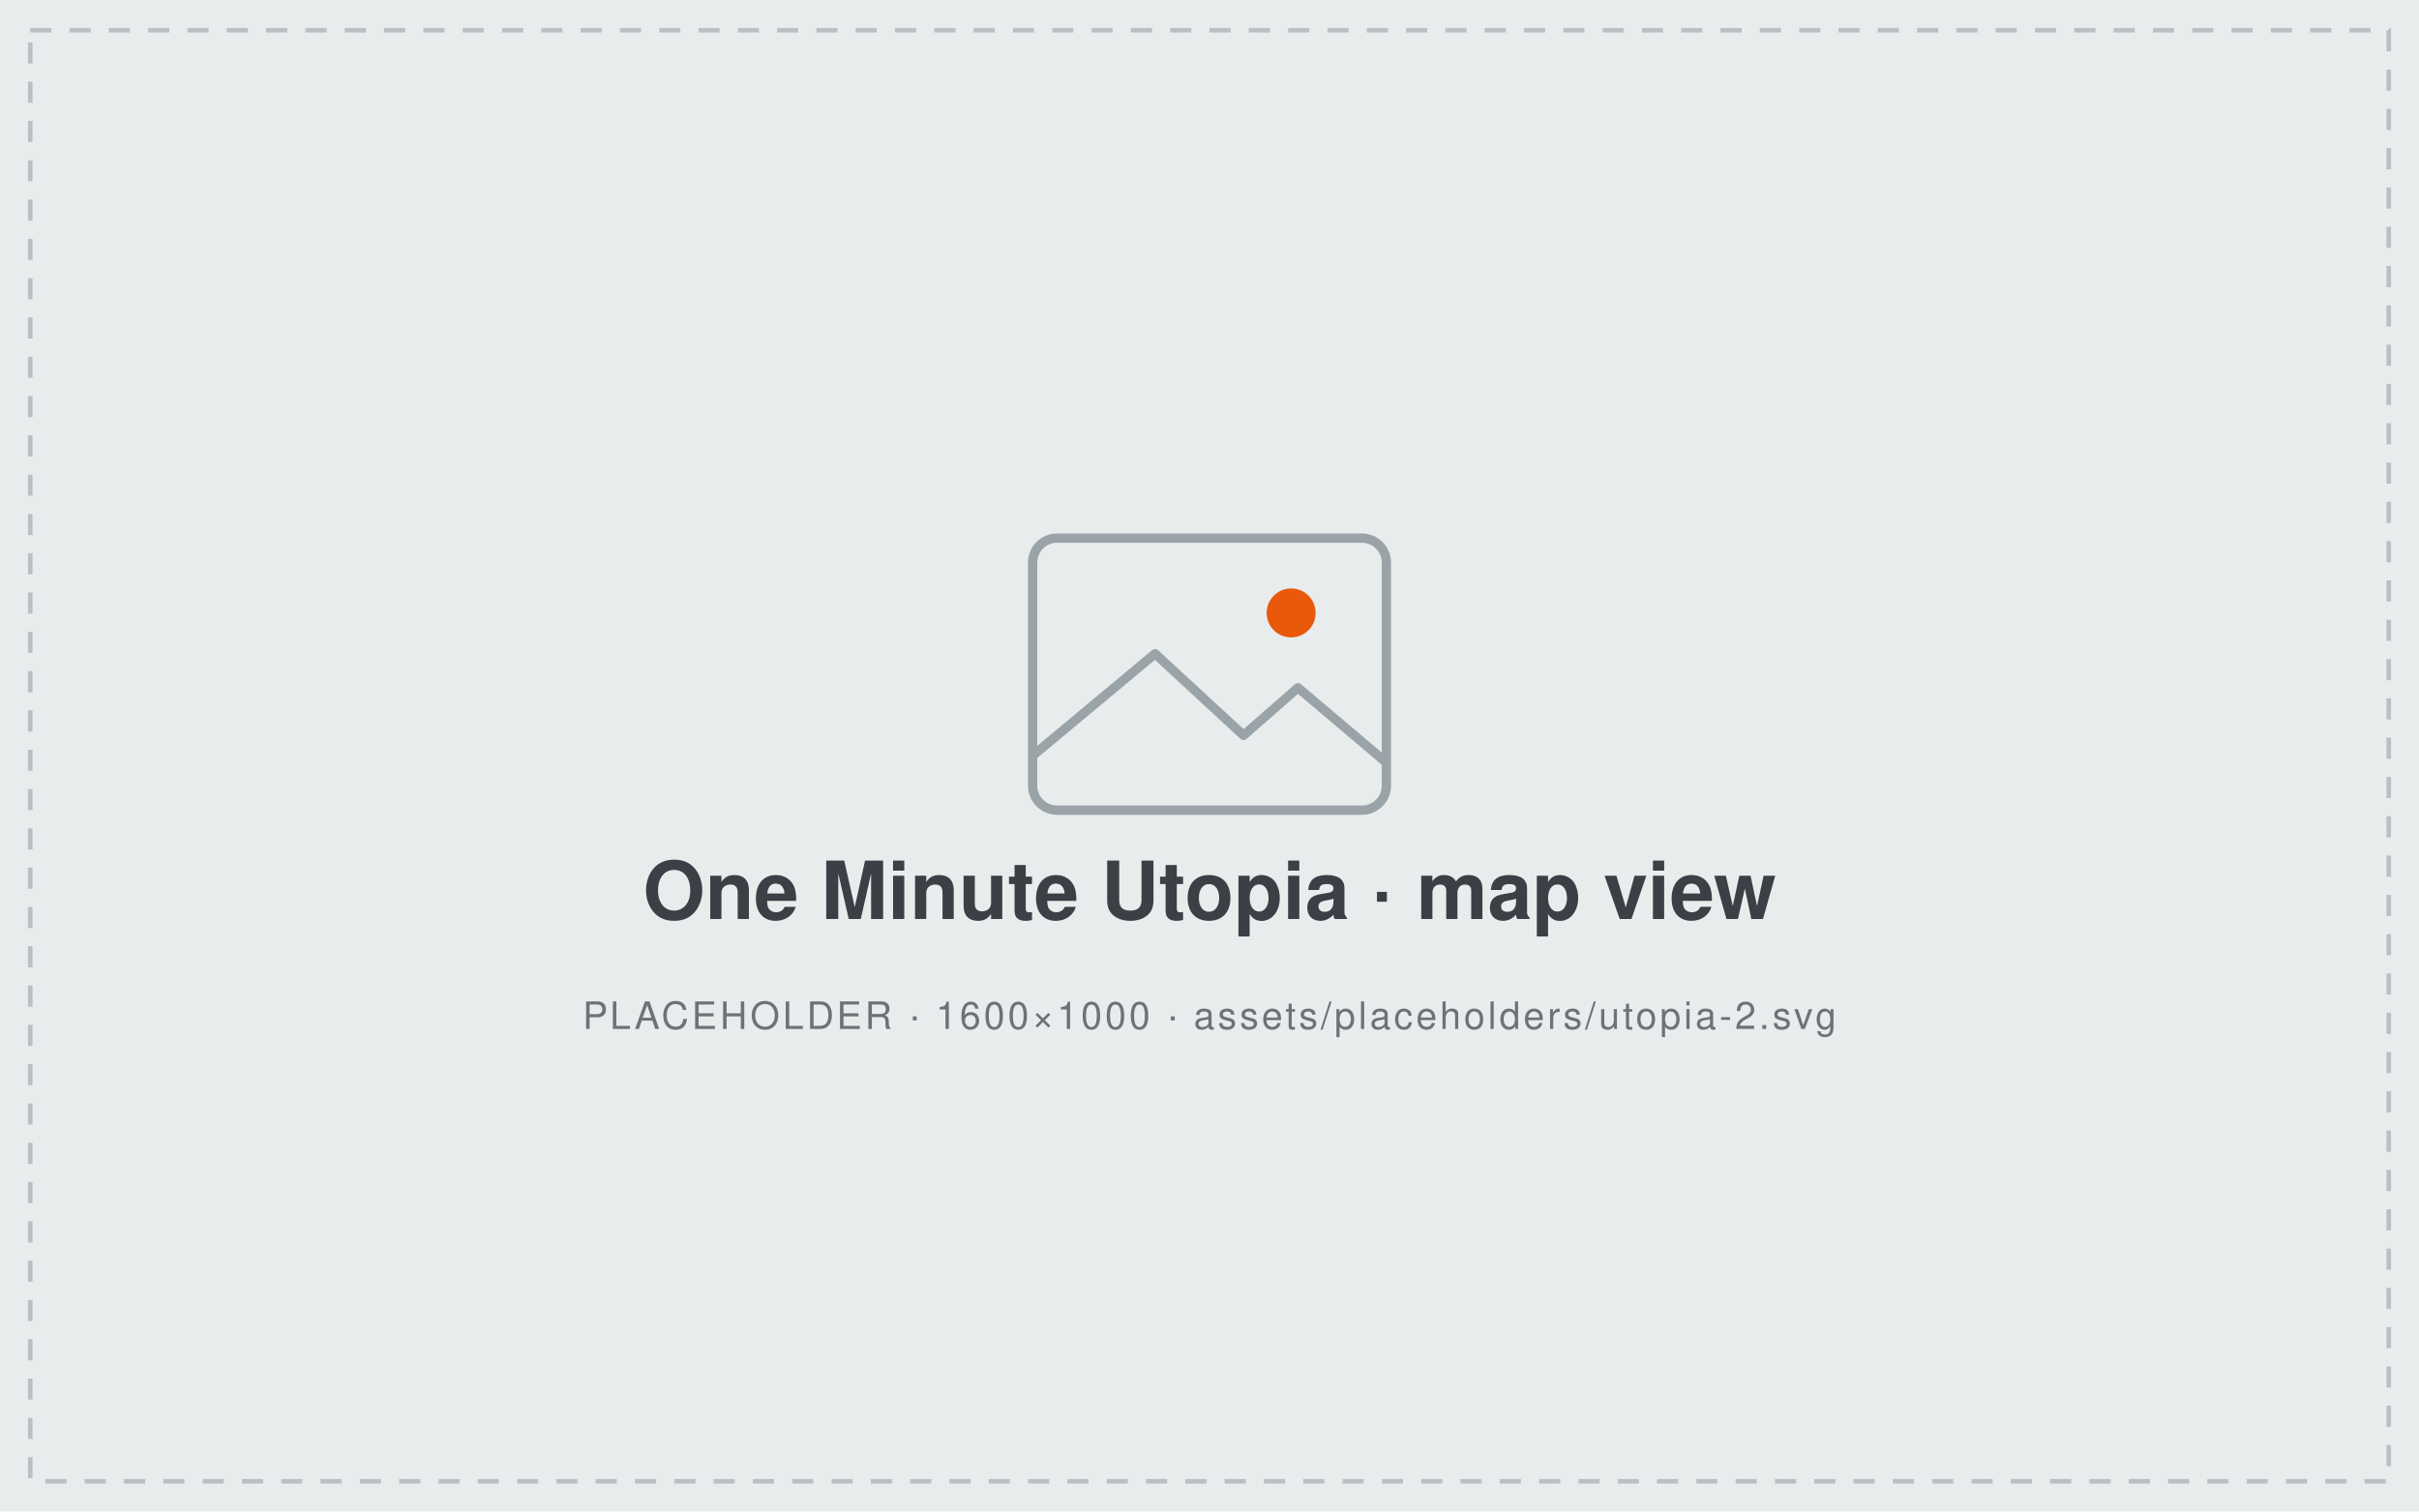
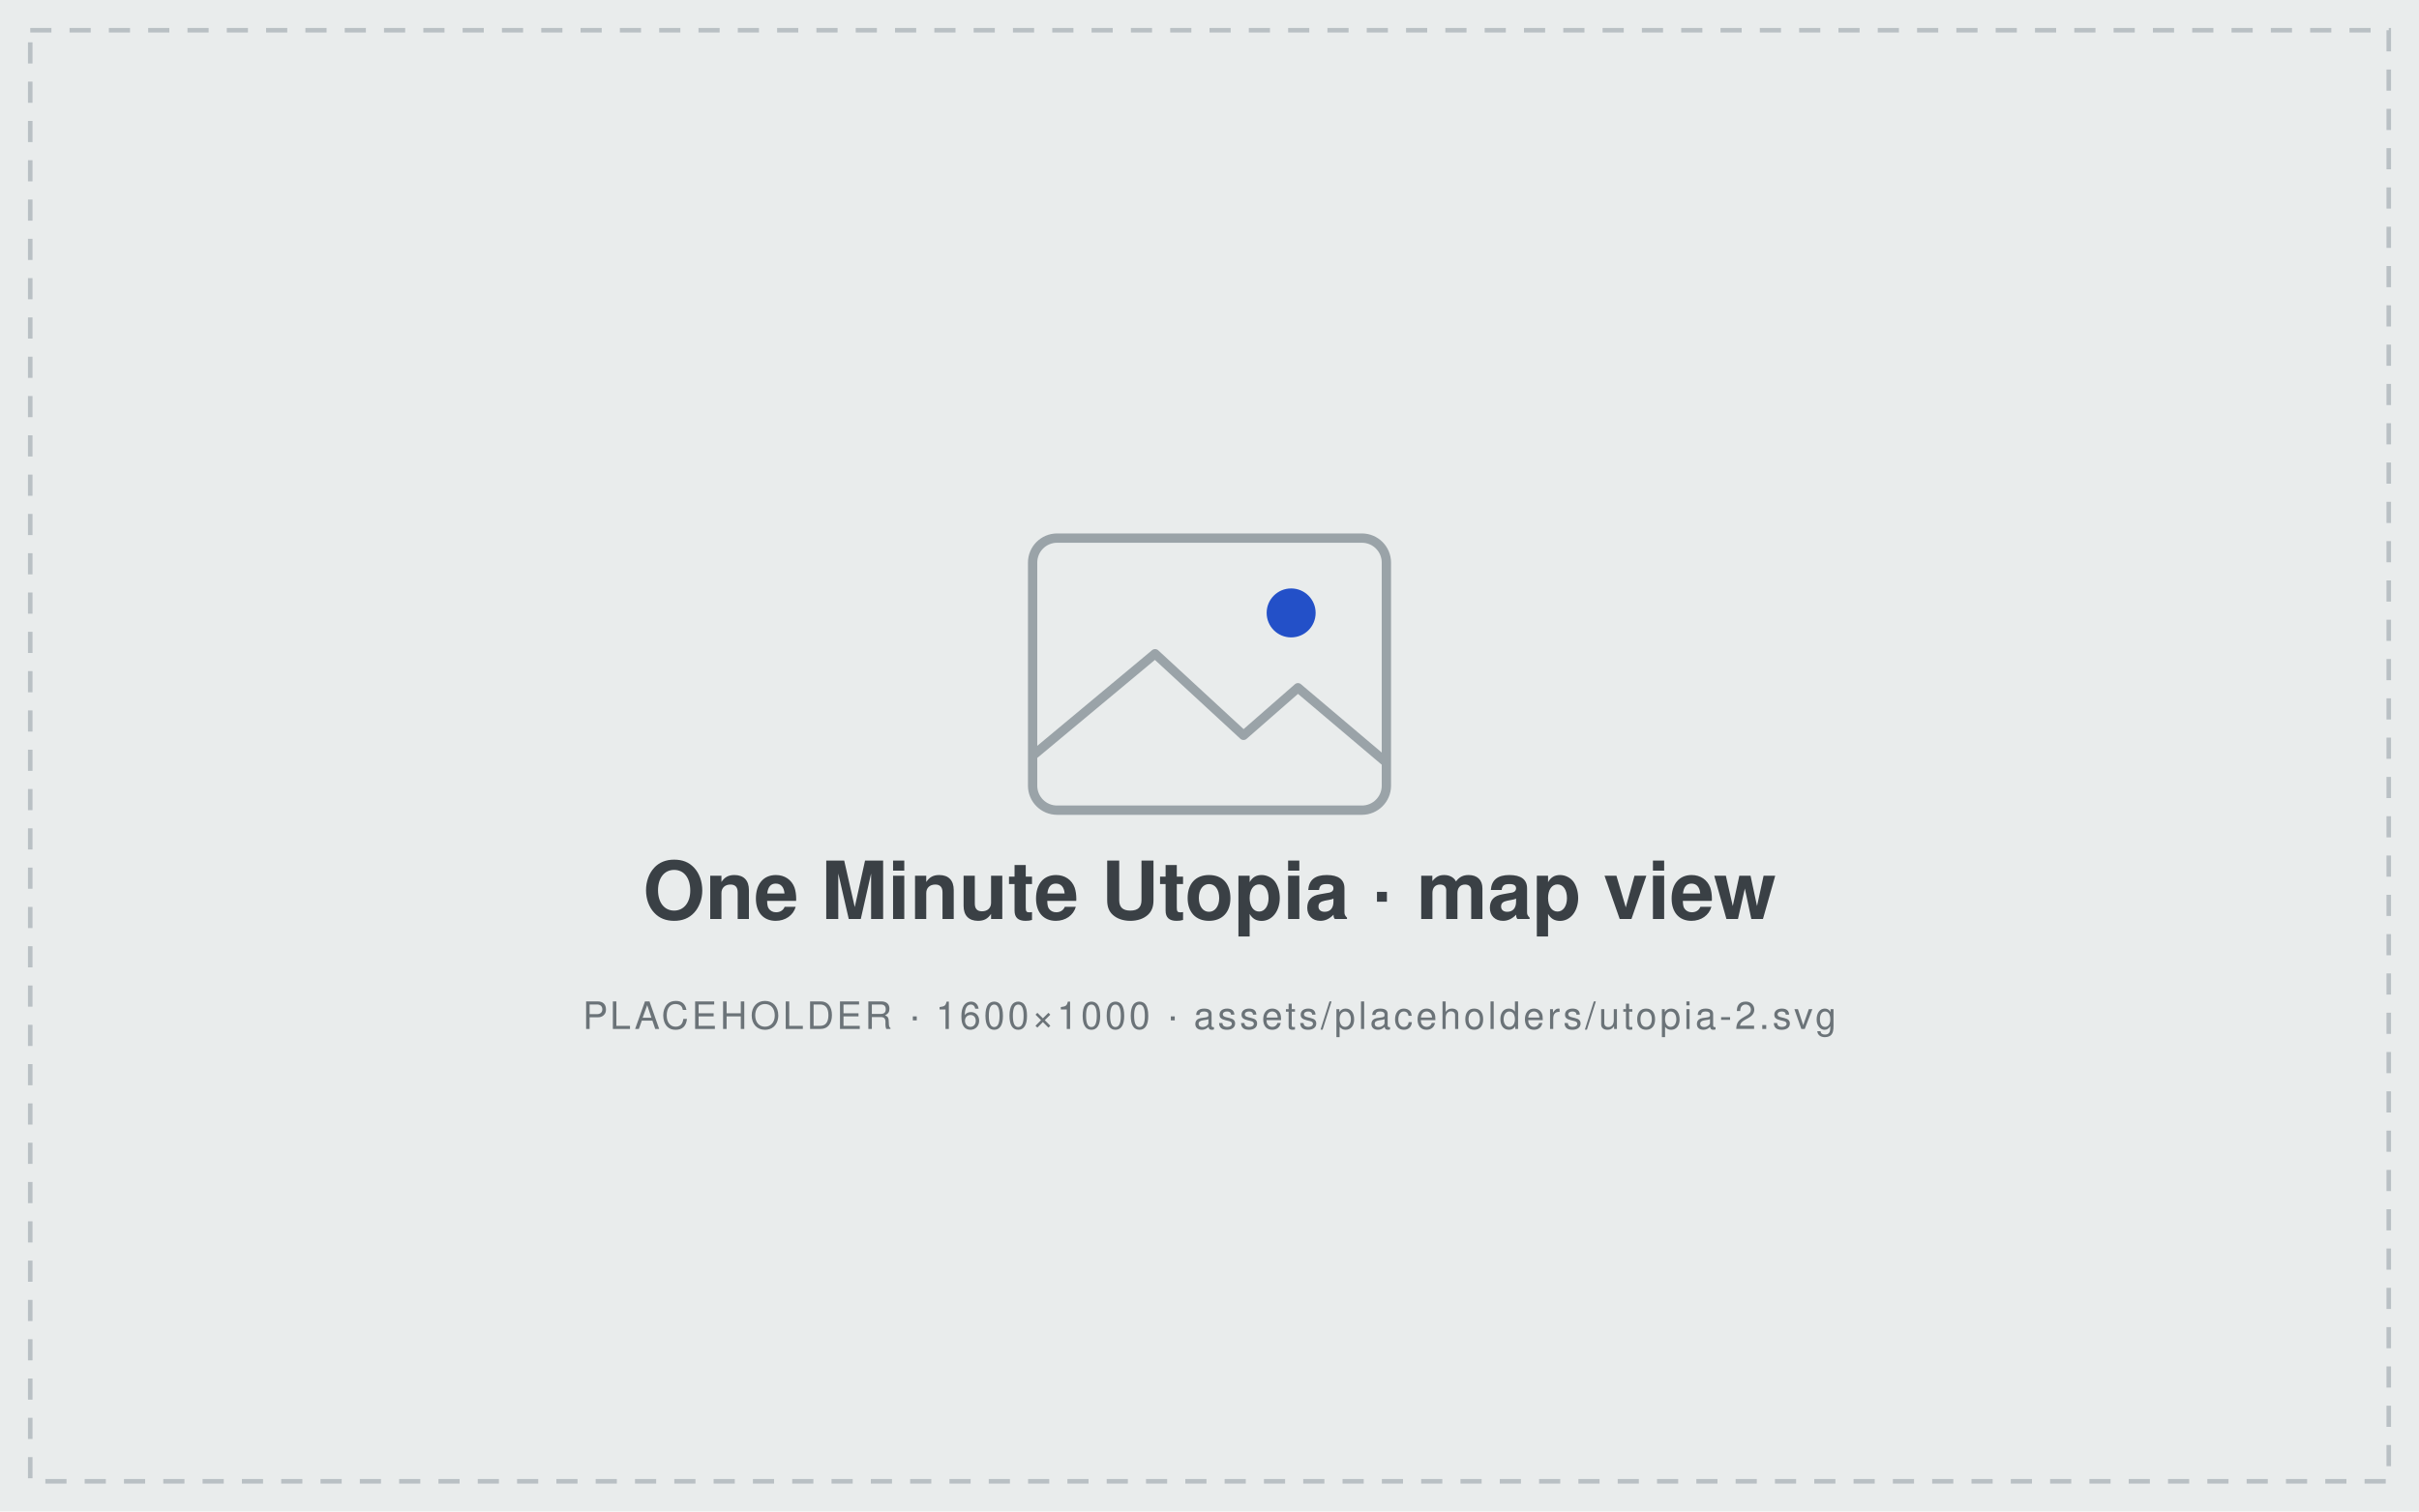
<svg xmlns="http://www.w3.org/2000/svg" viewBox="0 0 1600 1000" width="1600" height="1000">
  <rect width="1600" height="1000" fill="#e9ecec" />
  <rect x="20" y="20" width="1560" height="960" fill="none" stroke="#b9c0c4" stroke-width="3" stroke-dasharray="14 12" />
  <g transform="translate(800 446)" fill="none" stroke="#9aa3a8" stroke-width="6.154" stroke-linejoin="round">
    <rect x="-117" y="-90" width="234" height="180" rx="16.2" />
    <path d="M-117 54 L-36 -13.5 L22.5 40.5 L58.5 9 L117 58.5" />
-     <circle cx="54" cy="-40.5" r="16.2" fill="#e8590c" stroke="none" />
+     <circle cx="54" cy="-40.5" r="16.2" fill="#2350c8" stroke="none" />
  </g>
  <g font-family="Helvetica, Arial, sans-serif" text-anchor="middle">
    <text x="800" y="608" font-size="53" fill="#3a4045" font-weight="600">One Minute Utopia · map view</text>
    <text x="800" y="680.727" font-size="25" fill="#6b7378" letter-spacing="2">PLACEHOLDER · 1600×1000 · assets/placeholders/utopia-2.svg</text>
  </g>
</svg>
